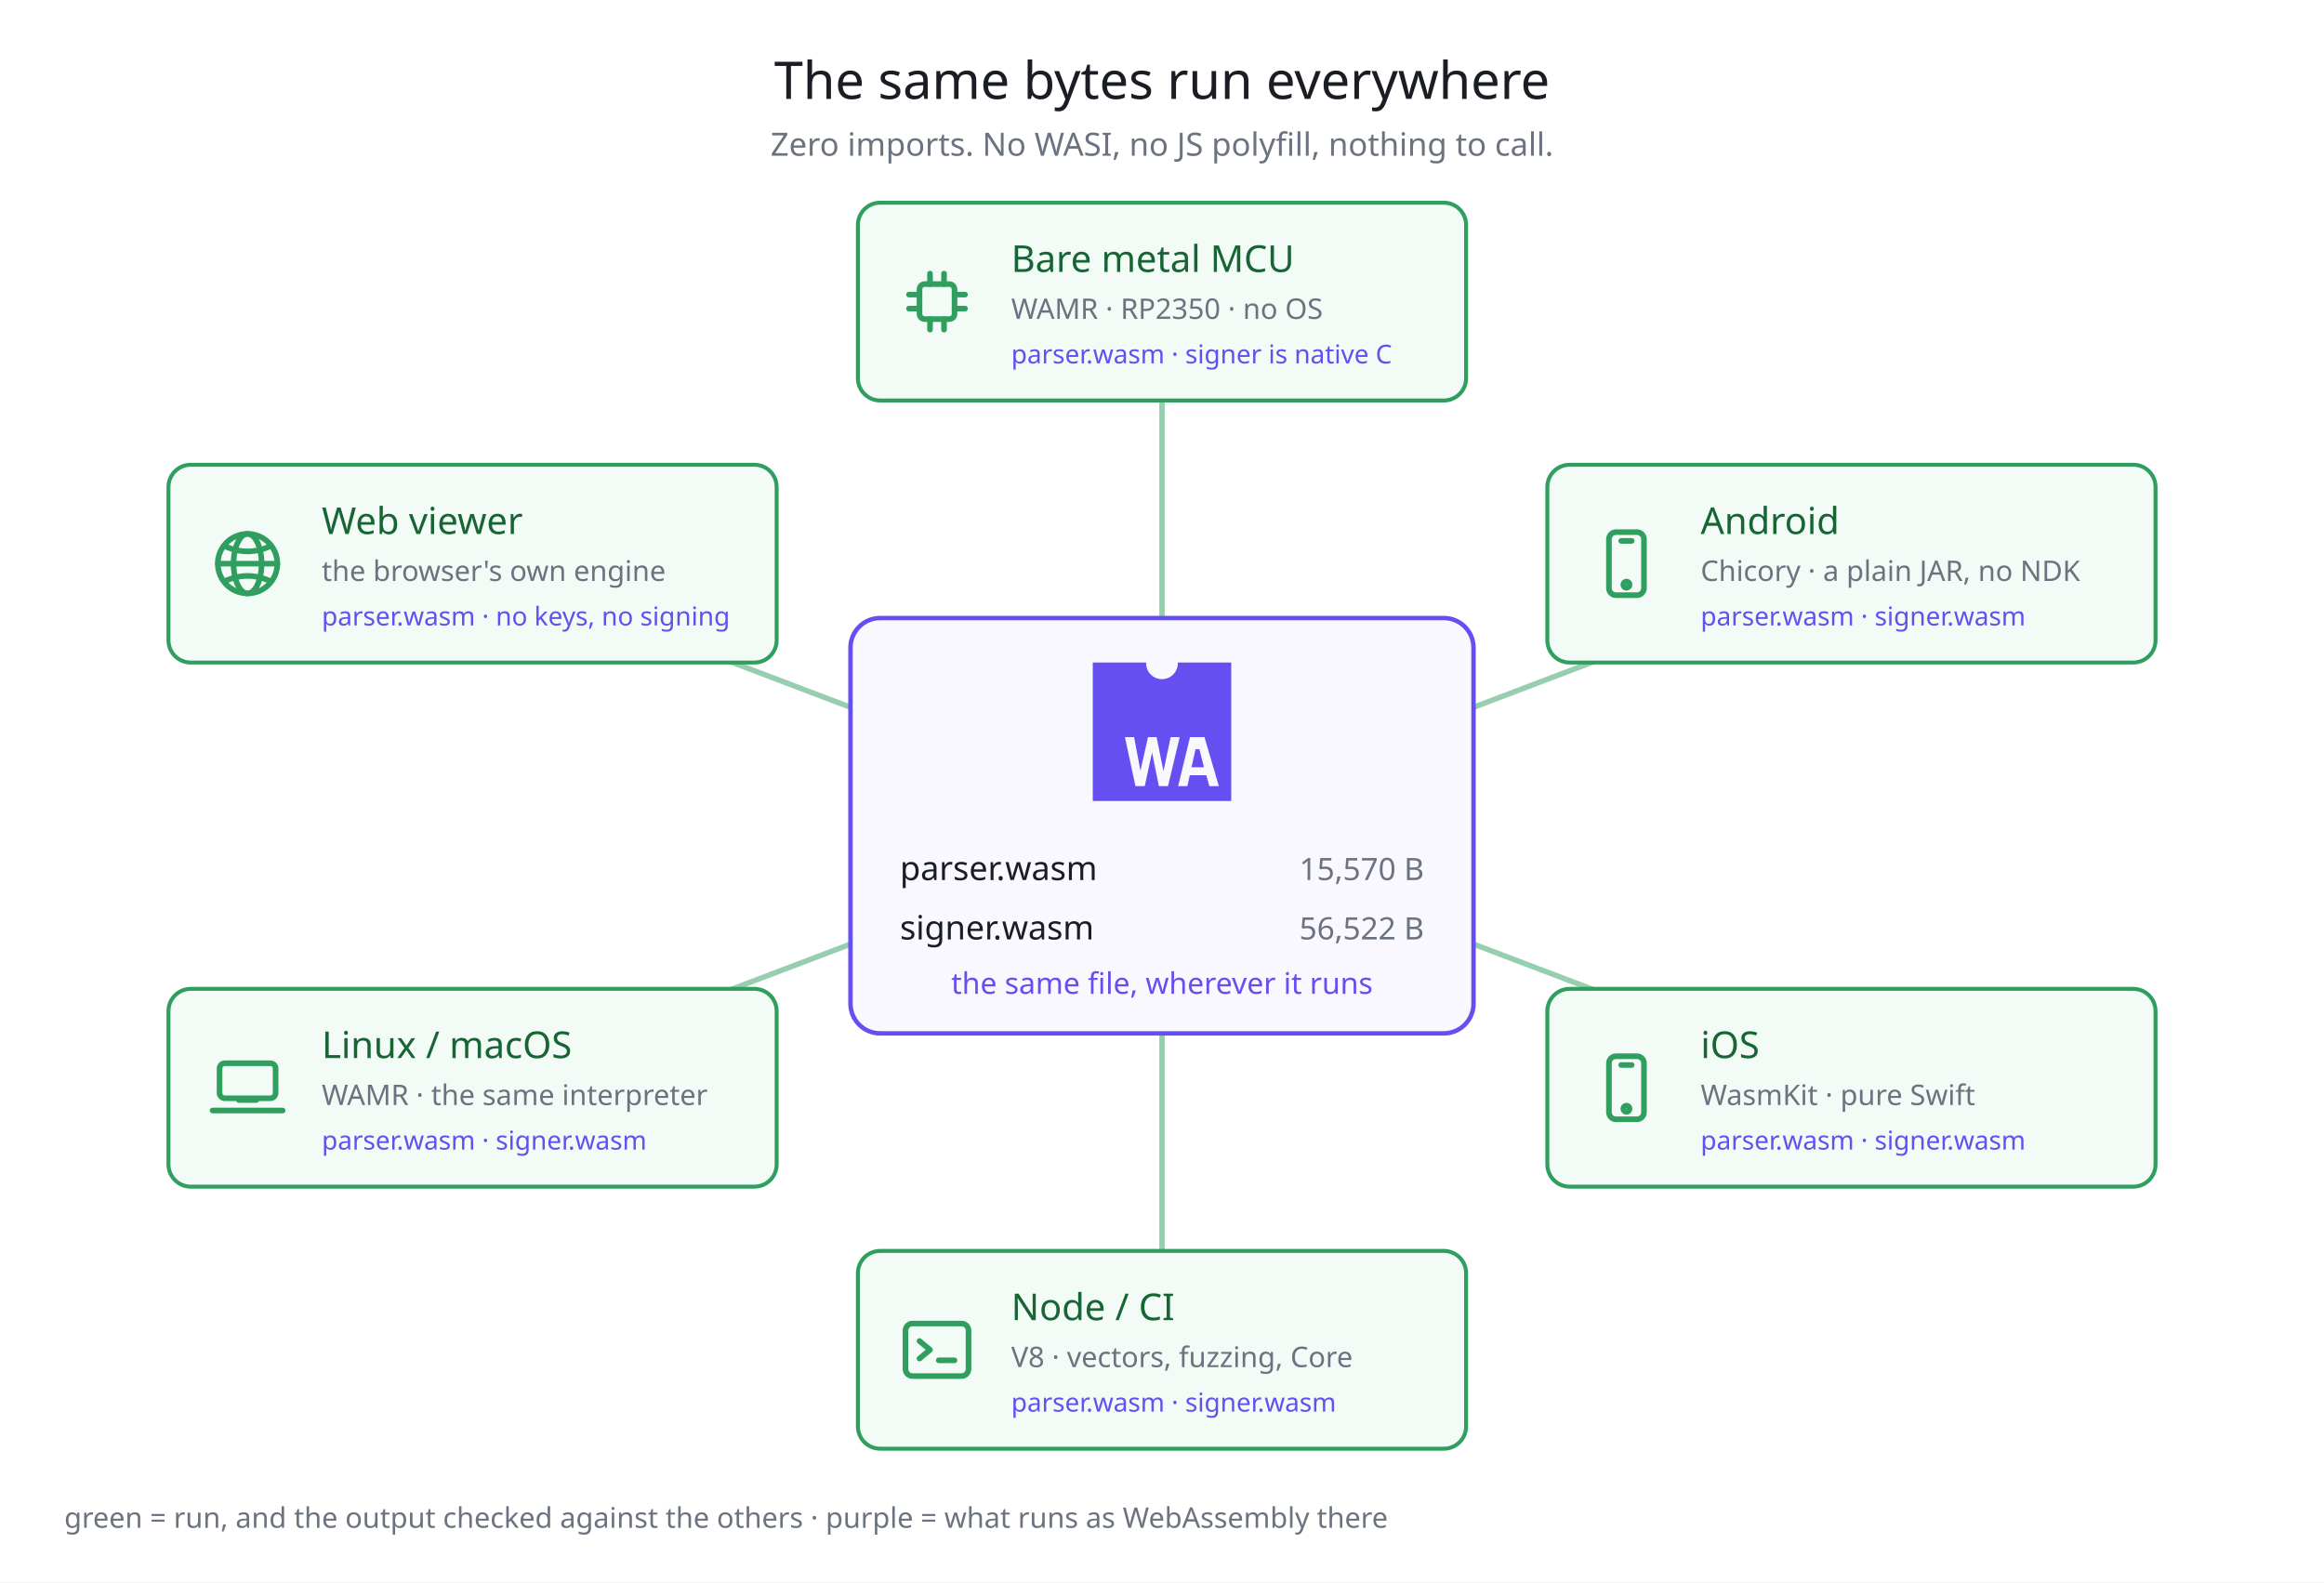
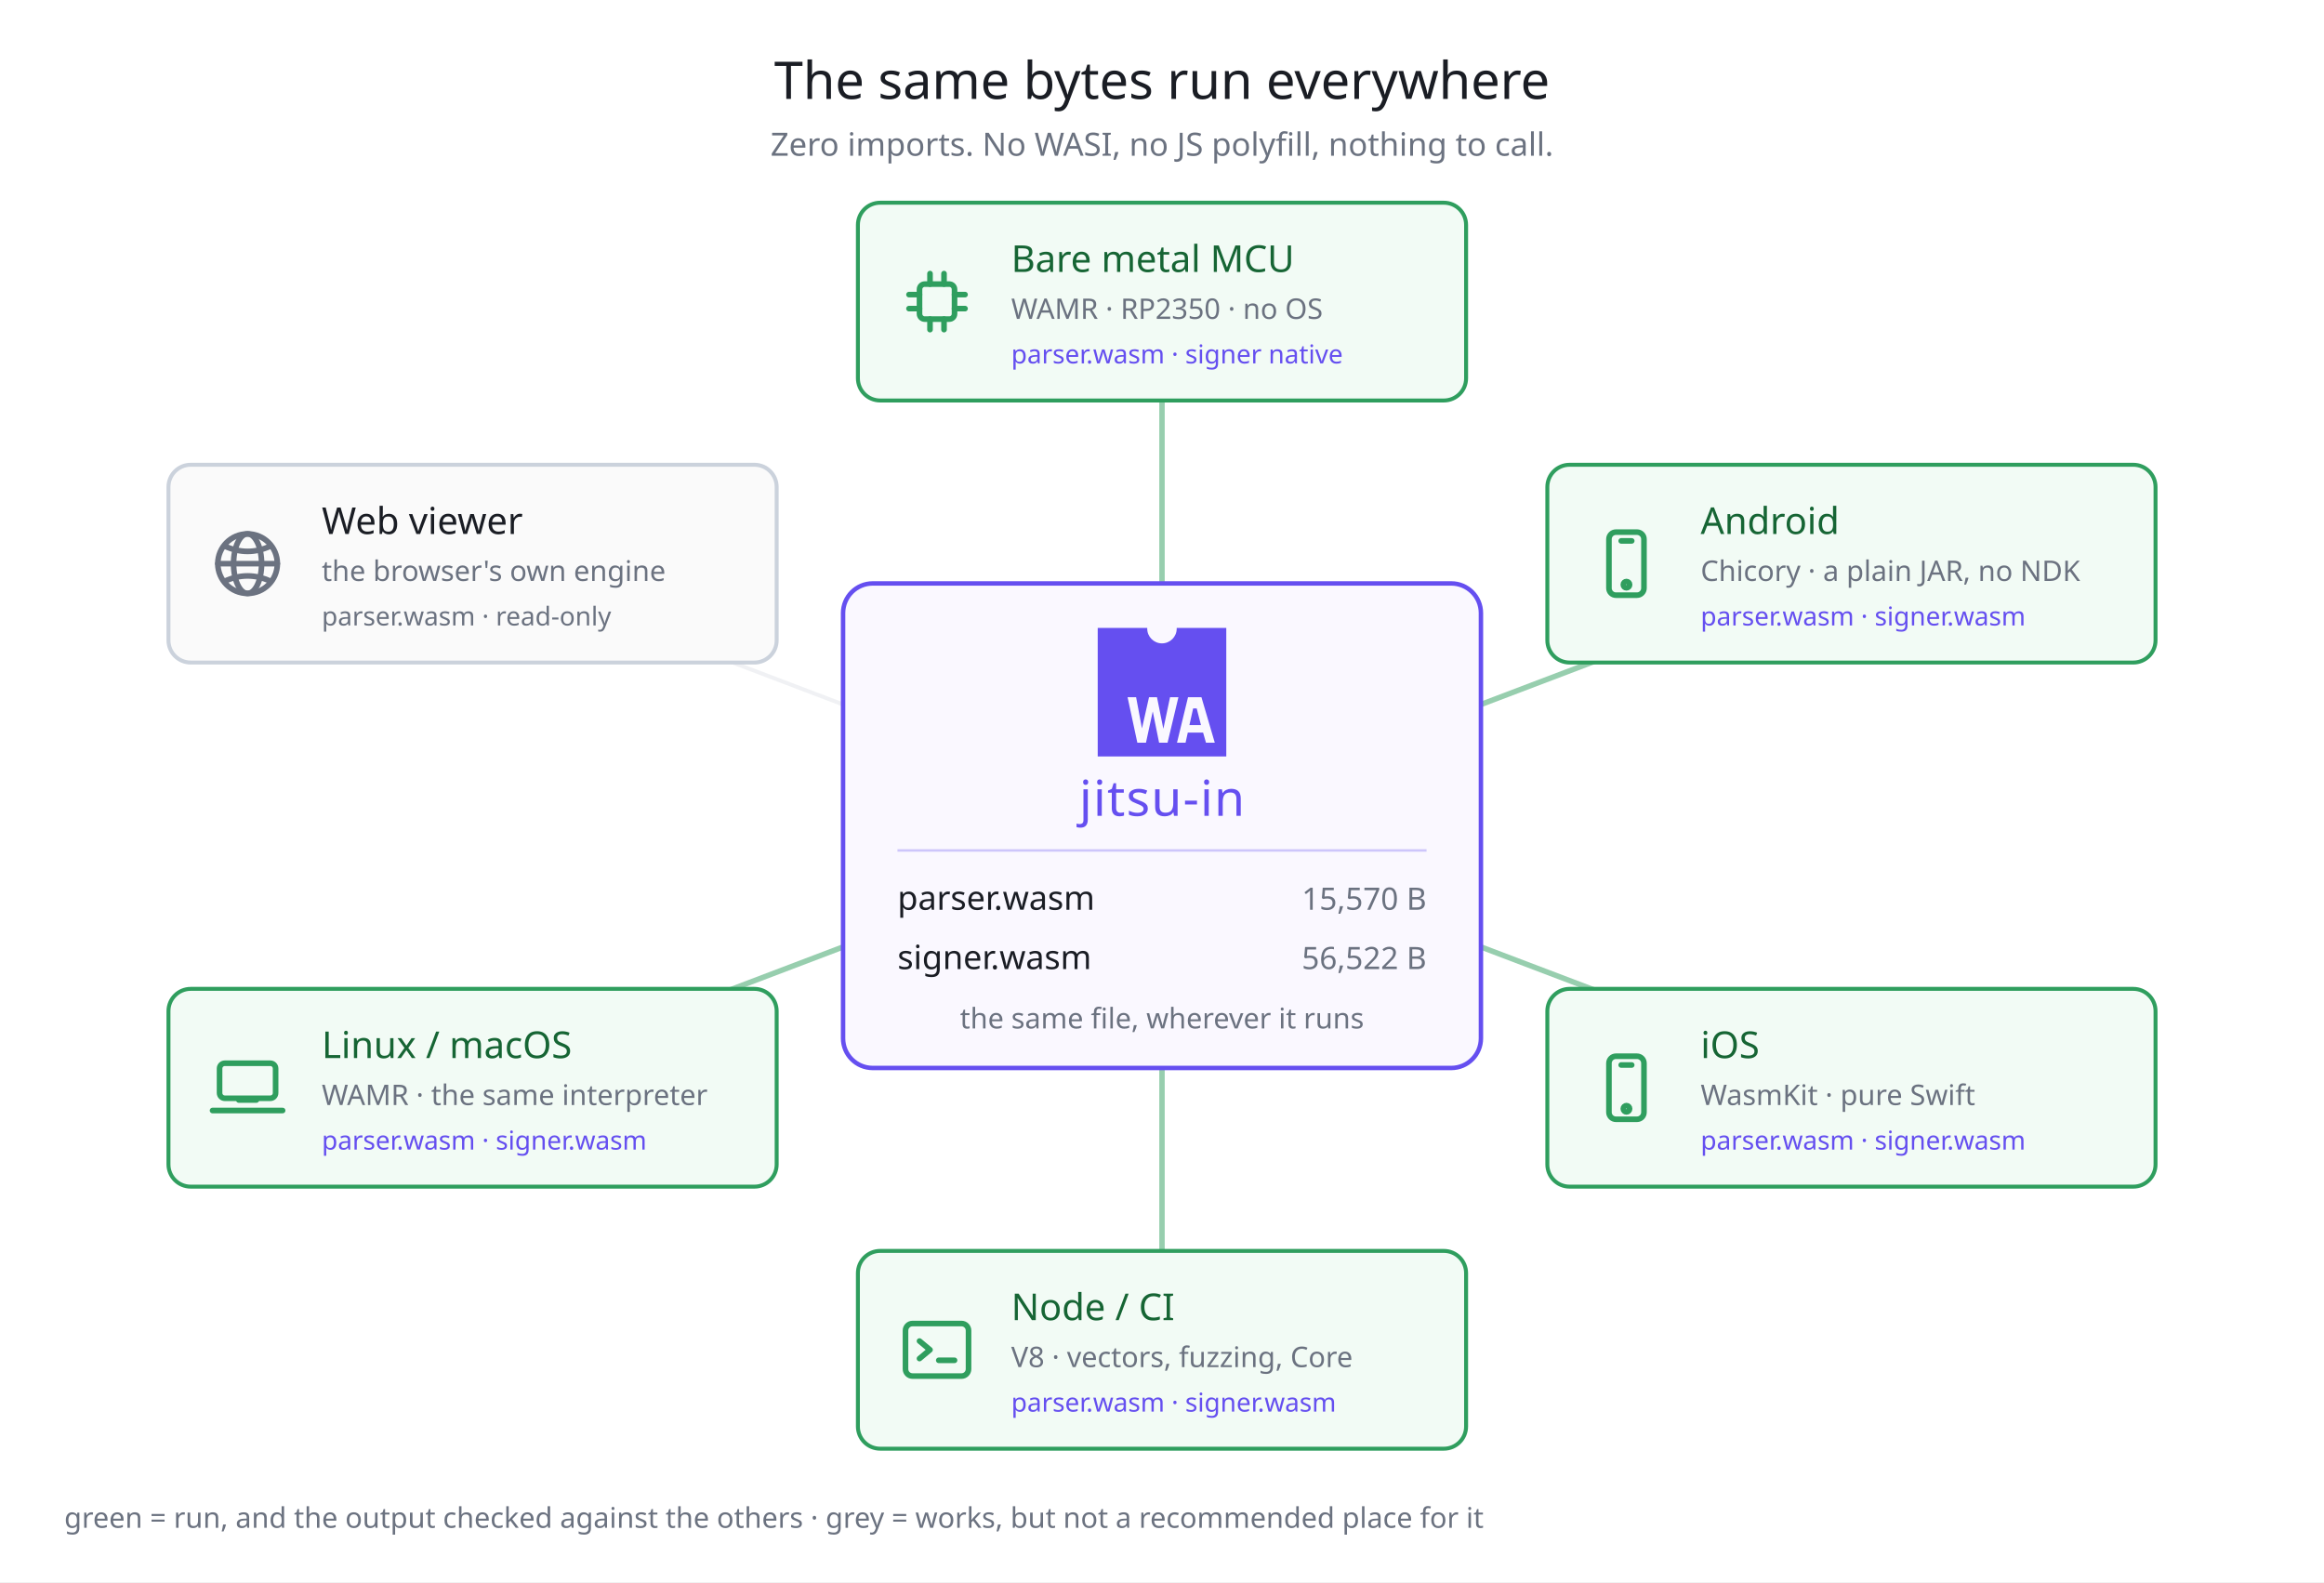
<svg xmlns="http://www.w3.org/2000/svg" width="940" height="640" viewBox="0 0 940 640" font-family="Hiragino Sans, Noto Sans JP, sans-serif">
  <rect width="940" height="640" fill="#ffffff" />
  <text x="470" y="40" fill="#1a1d24" font-size="21" text-anchor="middle">The same bytes run everywhere</text>
  <text x="470" y="63" fill="#6b7280" font-size="13" text-anchor="middle">Zero imports. No WASI, no JS polyfill, nothing to call.</text>
  <line x1="470" y1="334" x2="470" y2="122" stroke="#2f9e5e" stroke-width="2.2" opacity="0.5" />
  <line x1="470" y1="334" x2="748.86" y2="228" stroke="#2f9e5e" stroke-width="2.2" opacity="0.5" />
  <line x1="470" y1="334" x2="748.86" y2="440" stroke="#2f9e5e" stroke-width="2.2" opacity="0.5" />
  <line x1="470" y1="334" x2="470" y2="546" stroke="#2f9e5e" stroke-width="2.2" opacity="0.5" />
  <line x1="470" y1="334" x2="191.14" y2="440" stroke="#2f9e5e" stroke-width="2.2" opacity="0.5" />
-   <line x1="470" y1="334" x2="191.14" y2="228" stroke="#2f9e5e" stroke-width="2.2" opacity="0.5" />
-   <rect x="344" y="250" width="252" height="168" rx="12" fill="#faf8ff" stroke="#654FF0" stroke-width="1.8" />
-   <g transform="translate(442,268) scale(0.5203494)" fill="#654FF0">
+   <line x1="470" y1="334" x2="191.14" y2="228" stroke="#d4d8e0" stroke-width="1.6" opacity="0.35" />
+   <rect x="341" y="236" width="258" height="196" rx="12" fill="#faf8ff" stroke="#654FF0" stroke-width="1.8" />
+   <g transform="translate(444,254) scale(0.4831816)" fill="#654FF0">
    <path d="M66.12,0c0,.19,0,.38,0,.58a12.34,12.34,0,1,1-24.68,0c0-.2,0-.39,0-.58H0V107.62H107.62V0ZM51.38,96.1,46.14,70.17H46L40.39,96.1H33.18L25,58h7.13L37,83.93h.09L42.94,58h6.67L54.9,84.25H55L60.55,58h7L58.46,96.1Zm39.26,0-2.43-8.48H75.4L73.53,96.1H66.36L75.59,58H86.83L98,96.1Z" />
    <polygon points="79.87 67.39 76.76 81.37 86.44 81.37 82.87 67.39 79.87 67.39" />
  </g>
-   <text x="364" y="356" fill="#1a1d24" font-size="13.5">parser.wasm</text>
-   <text x="576" y="356" fill="#6b7280" font-size="12.5" text-anchor="end">15,570 B</text>
-   <text x="364" y="380" fill="#1a1d24" font-size="13.5">signer.wasm</text>
-   <text x="576" y="380" fill="#6b7280" font-size="12.5" text-anchor="end">56,522 B</text>
-   <text x="470" y="402" fill="#654FF0" font-size="12" text-anchor="middle">the same file, wherever it runs</text>
+   <text x="470" y="330" fill="#654FF0" font-size="20" text-anchor="middle" letter-spacing="0.5">jitsu-in</text>
+   <line x1="363" y1="344" x2="577" y2="344" stroke="#654FF0" stroke-width="1" opacity="0.3" />
+   <text x="363" y="368" fill="#1a1d24" font-size="13.5">parser.wasm</text>
+   <text x="577" y="368" fill="#6b7280" font-size="12.5" text-anchor="end">15,570 B</text>
+   <text x="363" y="392" fill="#1a1d24" font-size="13.5">signer.wasm</text>
+   <text x="577" y="392" fill="#6b7280" font-size="12.5" text-anchor="end">56,522 B</text>
+   <text x="470" y="416" fill="#6b7280" font-size="11.5" text-anchor="middle">the same file, wherever it runs</text>
  <rect x="347" y="82" width="246" height="80" rx="9" fill="#f2fbf5" stroke="#2f9e5e" stroke-width="1.6" />
  <g transform="translate(362,105) scale(1.416667)" fill="none" stroke="#2f9e5e" stroke-width="1.6" stroke-linecap="round" stroke-linejoin="round">
    <rect x="7" y="7" width="10" height="10" rx="1.5" />
    <line x1="10" y1="7" x2="10" y2="4" />
    <line x1="14" y1="7" x2="14" y2="4" />
    <line x1="10" y1="17" x2="10" y2="20" />
    <line x1="14" y1="17" x2="14" y2="20" />
    <line x1="7" y1="10" x2="4" y2="10" />
    <line x1="7" y1="14" x2="4" y2="14" />
    <line x1="17" y1="10" x2="20" y2="10" />
    <line x1="17" y1="14" x2="20" y2="14" />
  </g>
  <text x="409" y="110" fill="#166534" font-size="15">Bare metal MCU</text>
  <text x="409" y="129" fill="#6b7280" font-size="11.5">WAMR · RP2350 · no OS</text>
-   <text x="409" y="147" fill="#654FF0" font-size="10.5">parser.wasm · signer is native C</text>
+   <text x="409" y="147" fill="#654FF0" font-size="10.5">parser.wasm · signer native</text>
  <rect x="625.86" y="188" width="246" height="80" rx="9" fill="#f2fbf5" stroke="#2f9e5e" stroke-width="1.6" />
  <g transform="translate(640.8602,211) scale(1.416667)" fill="none" stroke="#2f9e5e" stroke-width="1.6" stroke-linecap="round" stroke-linejoin="round">
    <rect x="7" y="3" width="10" height="18" rx="2" />
    <line x1="10.5" y1="5.5" x2="13.5" y2="5.5" />
    <circle cx="12" cy="18" r="0.9" />
  </g>
  <text x="687.86" y="216" fill="#166534" font-size="15">Android</text>
  <text x="687.86" y="235" fill="#6b7280" font-size="11.5">Chicory · a plain JAR, no NDK</text>
  <text x="687.86" y="253" fill="#654FF0" font-size="10.5">parser.wasm · signer.wasm</text>
  <rect x="625.86" y="400" width="246" height="80" rx="9" fill="#f2fbf5" stroke="#2f9e5e" stroke-width="1.6" />
  <g transform="translate(640.8602,423) scale(1.416667)" fill="none" stroke="#2f9e5e" stroke-width="1.6" stroke-linecap="round" stroke-linejoin="round">
    <rect x="7" y="3" width="10" height="18" rx="2" />
    <line x1="10.5" y1="5.5" x2="13.5" y2="5.5" />
    <circle cx="12" cy="18" r="0.9" />
  </g>
  <text x="687.86" y="428" fill="#166534" font-size="15">iOS</text>
  <text x="687.86" y="447" fill="#6b7280" font-size="11.5">WasmKit · pure Swift</text>
  <text x="687.86" y="465" fill="#654FF0" font-size="10.5">parser.wasm · signer.wasm</text>
  <rect x="347" y="506" width="246" height="80" rx="9" fill="#f2fbf5" stroke="#2f9e5e" stroke-width="1.6" />
  <g transform="translate(362,529) scale(1.416667)" fill="none" stroke="#2f9e5e" stroke-width="1.6" stroke-linecap="round" stroke-linejoin="round">
    <rect x="3" y="4.5" width="18" height="15" rx="2" />
    <path d="M7 9.5 l3 2.5 l-3 2.5" />
    <line x1="12.5" y1="15" x2="17" y2="15" />
  </g>
  <text x="409" y="534" fill="#166534" font-size="15">Node / CI</text>
  <text x="409" y="553" fill="#6b7280" font-size="11.5">V8 · vectors, fuzzing, Core</text>
  <text x="409" y="571" fill="#654FF0" font-size="10.5">parser.wasm · signer.wasm</text>
  <rect x="68.14" y="400" width="246" height="80" rx="9" fill="#f2fbf5" stroke="#2f9e5e" stroke-width="1.6" />
  <g transform="translate(83.13982,423) scale(1.416667)" fill="none" stroke="#2f9e5e" stroke-width="1.6" stroke-linecap="round" stroke-linejoin="round">
    <rect x="4" y="5" width="16" height="10" rx="1.5" />
    <path d="M2 18.5 h20" />
    <path d="M9.5 15.5 h5" />
  </g>
  <text x="130.14" y="428" fill="#166534" font-size="15">Linux / macOS</text>
  <text x="130.14" y="447" fill="#6b7280" font-size="11.5">WAMR · the same interpreter</text>
  <text x="130.14" y="465" fill="#654FF0" font-size="10.5">parser.wasm · signer.wasm</text>
-   <rect x="68.14" y="188" width="246" height="80" rx="9" fill="#f2fbf5" stroke="#2f9e5e" stroke-width="1.6" />
-   <g transform="translate(83.13982,211) scale(1.416667)" fill="none" stroke="#2f9e5e" stroke-width="1.6" stroke-linecap="round" stroke-linejoin="round">
+   <rect x="68.14" y="188" width="246" height="80" rx="9" fill="#fafafa" stroke="#cbd2dc" stroke-width="1.6" />
+   <g transform="translate(83.13982,211) scale(1.416667)" fill="none" stroke="#6b7280" stroke-width="1.6" stroke-linecap="round" stroke-linejoin="round">
    <circle cx="12" cy="12" r="8.5" />
    <ellipse cx="12" cy="12" rx="4" ry="8.5" />
    <line x1="3.5" y1="12" x2="20.5" y2="12" />
    <path d="M5.5 7 Q12 10 18.5 7" />
    <path d="M5.5 17 Q12 14 18.5 17" />
  </g>
-   <text x="130.14" y="216" fill="#166534" font-size="15">Web viewer</text>
+   <text x="130.14" y="216" fill="#1a1d24" font-size="15">Web viewer</text>
  <text x="130.14" y="235" fill="#6b7280" font-size="11.5">the browser's own engine</text>
-   <text x="130.14" y="253" fill="#654FF0" font-size="10.5">parser.wasm · no keys, no signing</text>
-   <text x="26" y="618" fill="#6b7280" font-size="11.5">green = run, and the output checked against the others · purple = what runs as WebAssembly there</text>
+   <text x="130.14" y="253" fill="#6b7280" font-size="10.5">parser.wasm · read-only</text>
+   <text x="26" y="618" fill="#6b7280" font-size="11.5">green = run, and the output checked against the others · grey = works, but not a recommended place for it</text>
</svg>
